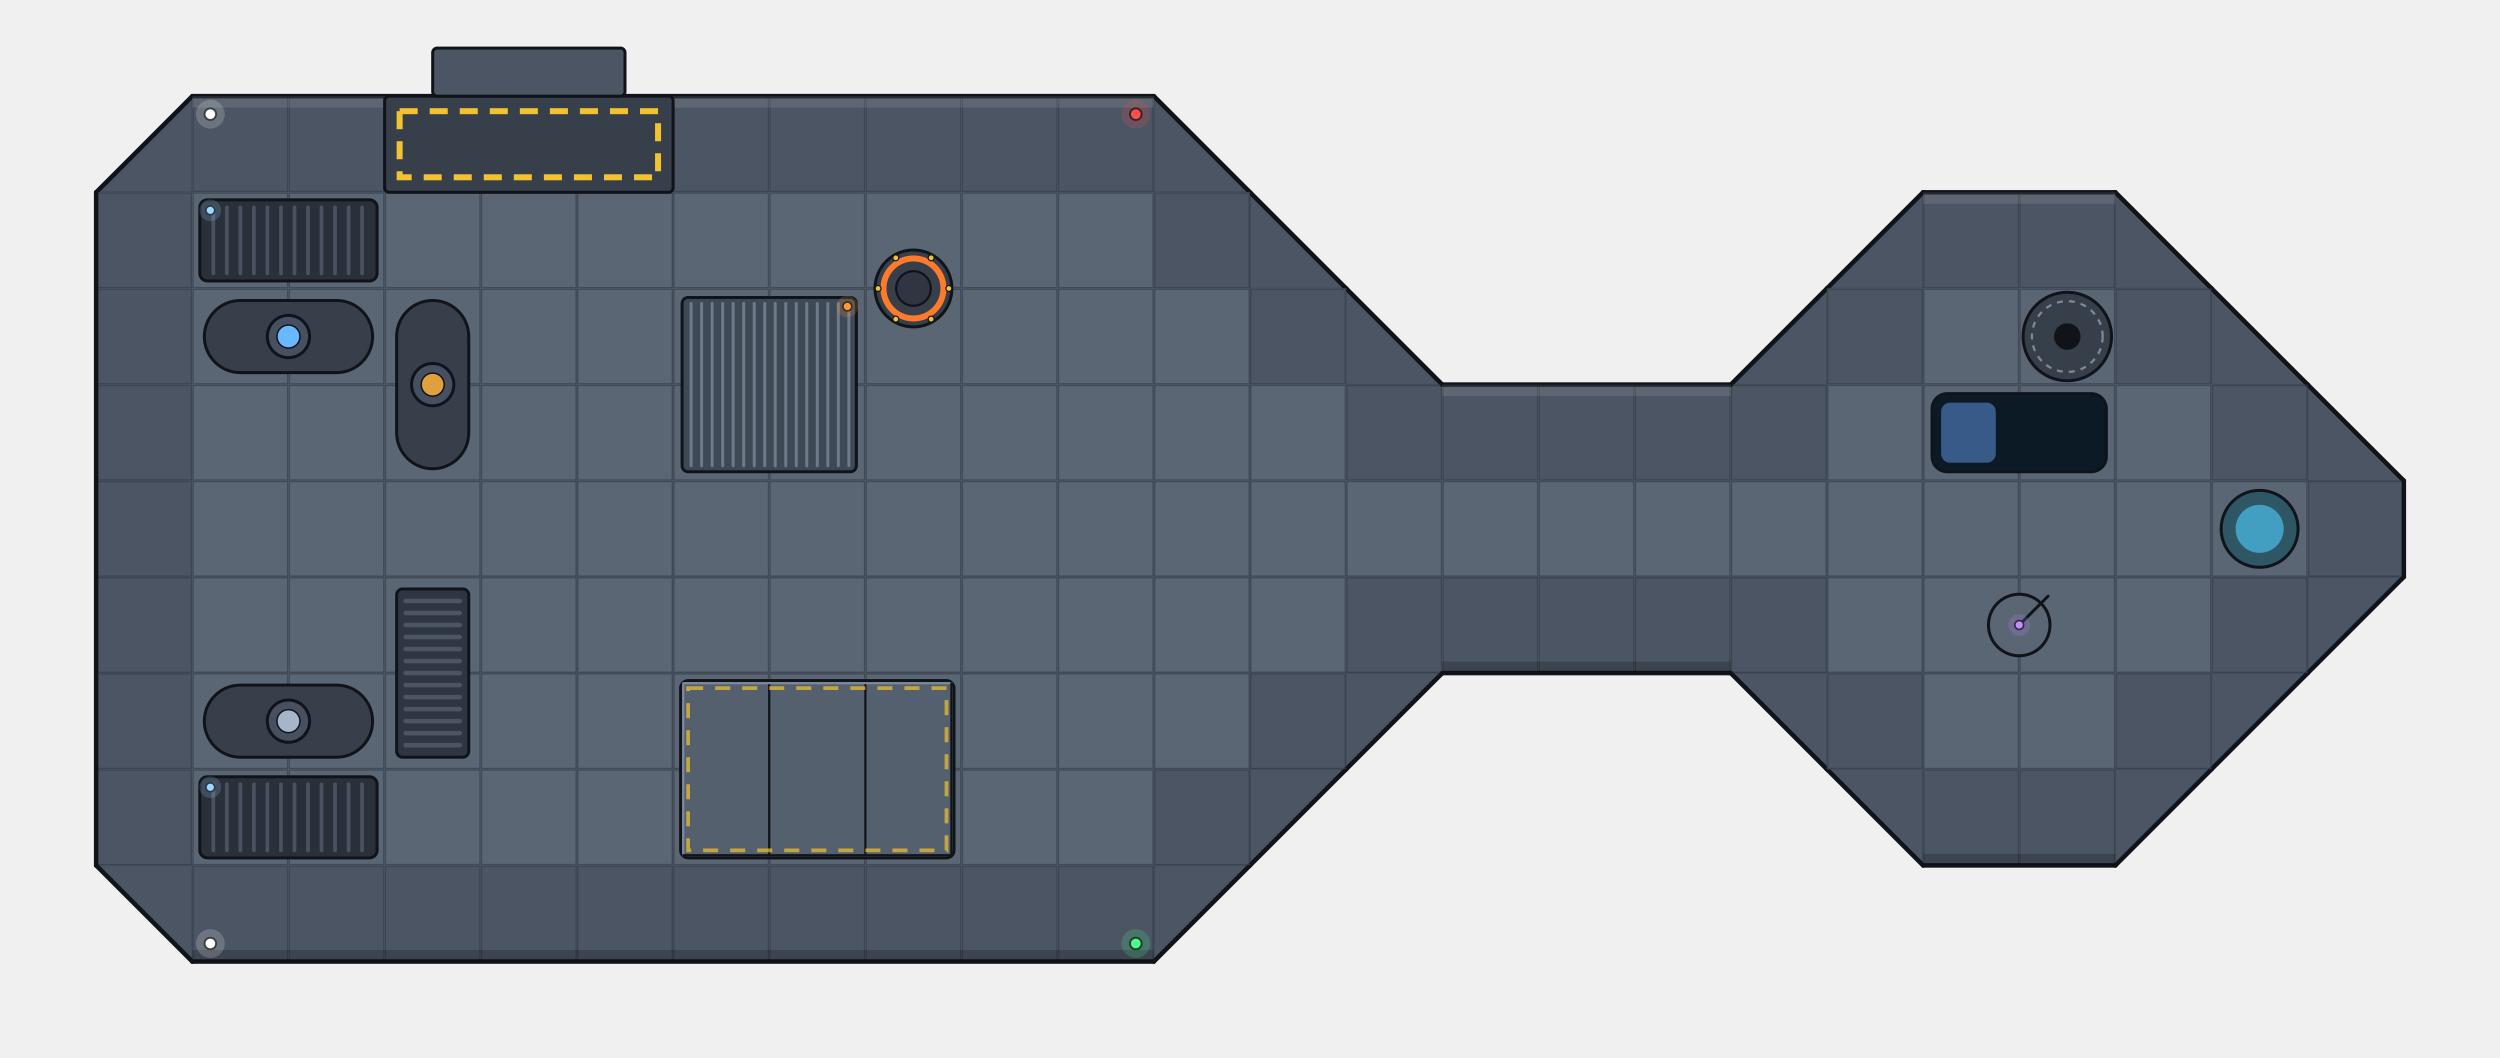
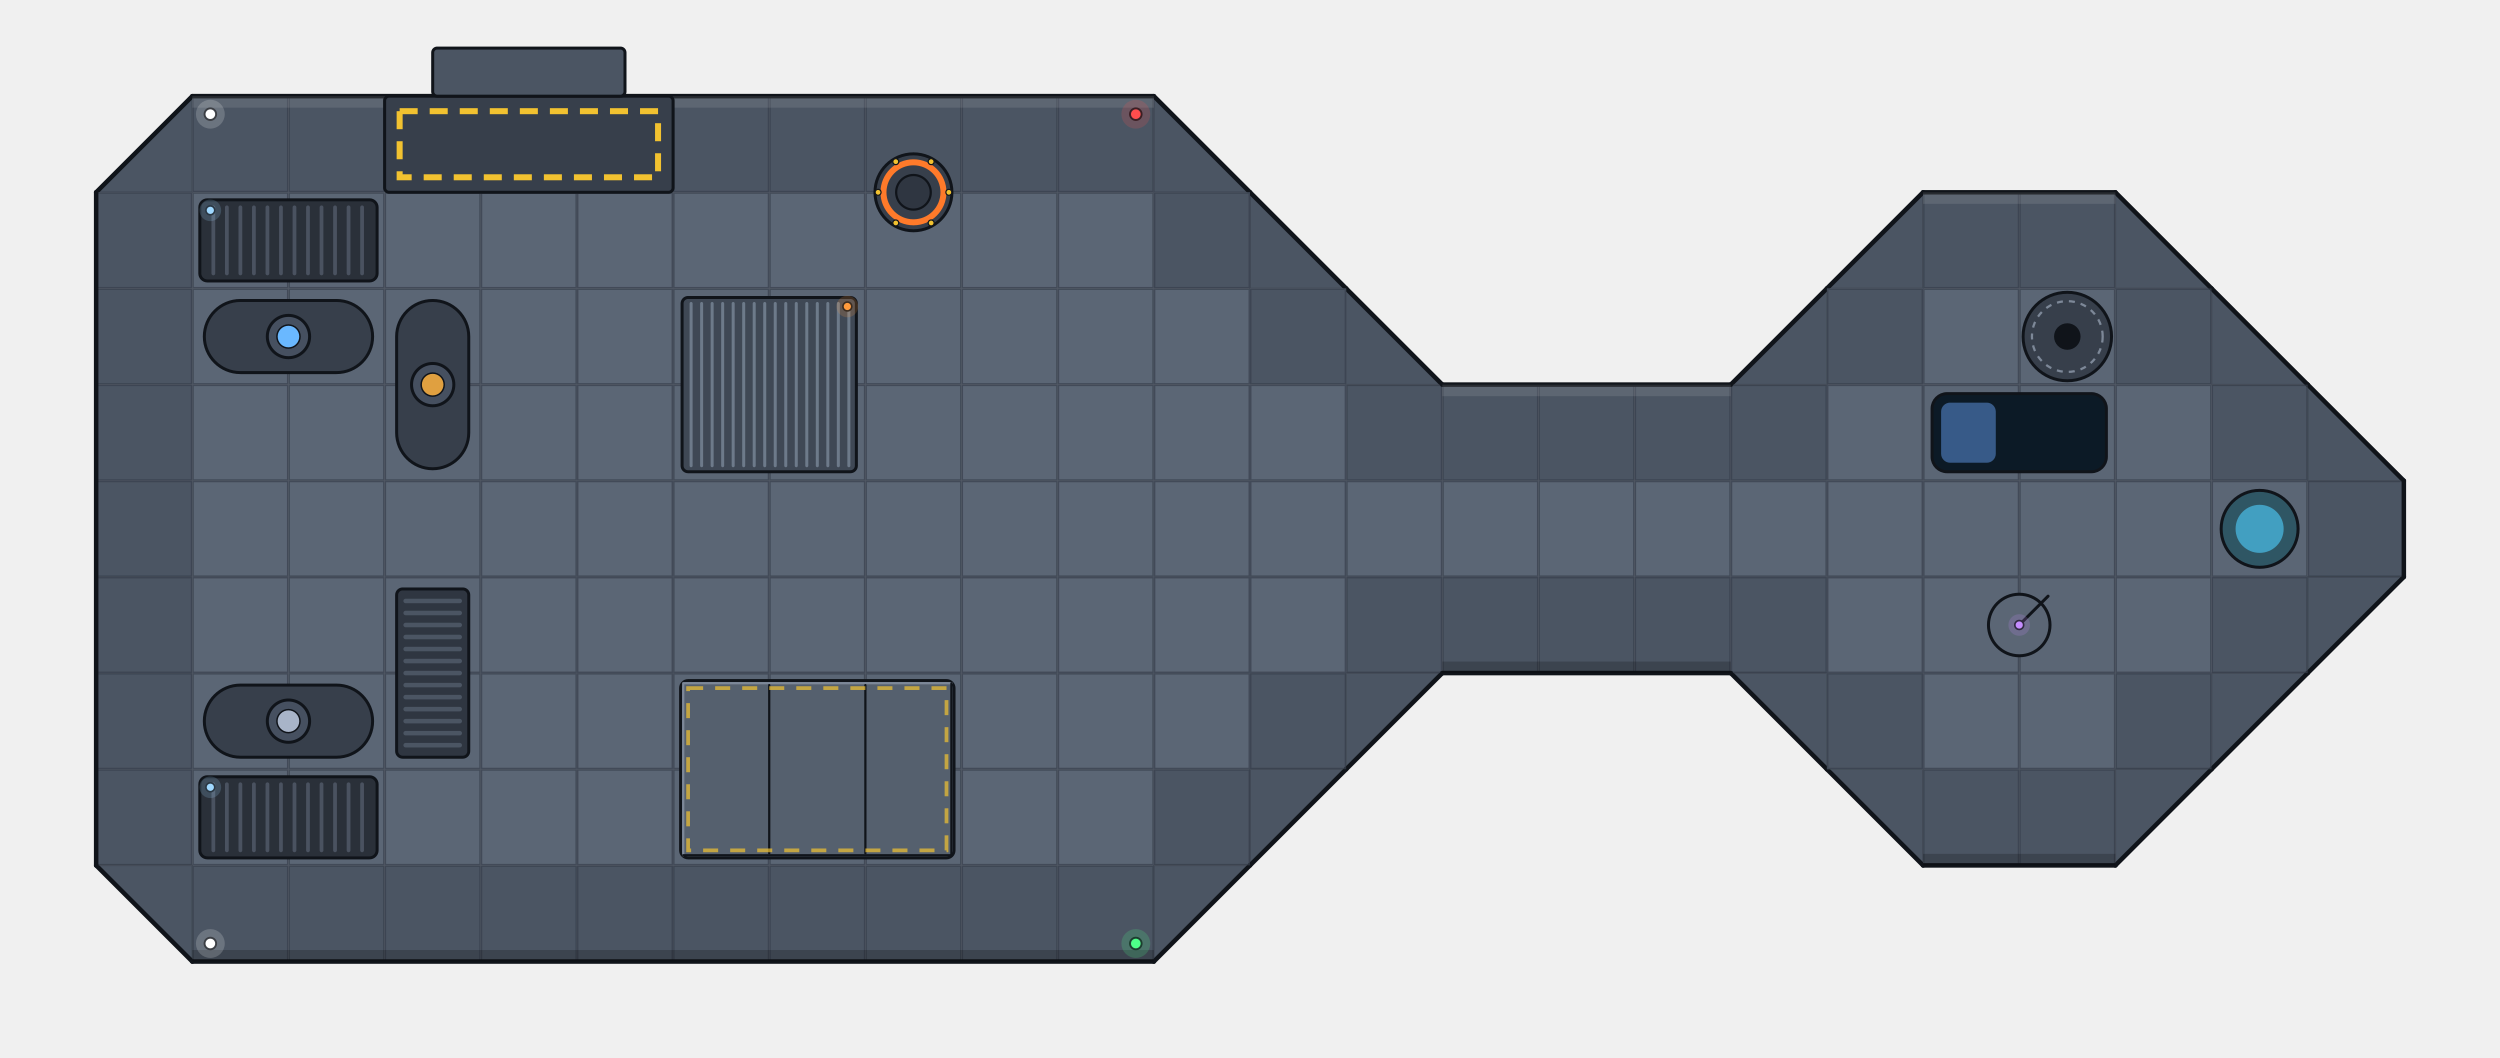
<svg xmlns="http://www.w3.org/2000/svg" width="1664" height="704" viewBox="-832 -352 1664 704">
  <g id="base">
    <rect x="0" y="-32" width="64" height="64" fill="#5b6675" />
    <rect x="704" y="-32" width="64" height="64" fill="#4b5563" />
    <rect x="-512" y="-288" width="64" height="64" fill="#5b6675" />
    <rect x="-448" y="-224" width="64" height="64" fill="#5b6675" />
    <rect x="-256" y="-288" width="64" height="64" fill="#4b5563" />
    <rect x="320" y="-96" width="64" height="64" fill="#4b5563" />
    <rect x="-128" y="96" width="64" height="64" fill="#5b6675" />
    <rect x="-192" y="224" width="64" height="64" fill="#4b5563" />
    <rect x="-768" y="32" width="64" height="64" fill="#4b5563" />
    <rect x="-640" y="-160" width="64" height="64" fill="#5b6675" />
    <rect x="-64" y="32" width="64" height="64" fill="#5b6675" />
    <rect x="192" y="32" width="64" height="64" fill="#4b5563" />
    <rect x="-384" y="-160" width="64" height="64" fill="#5b6675" />
    <rect x="-320" y="-224" width="64" height="64" fill="#5b6675" />
    <polygon points="448,-160 384,-160 448,-224" fill="#4b5563" />
    <polygon points="448,-160 384,-160 448,-224" fill="none" stroke="#373f4b" stroke-width="1" stroke-linejoin="round" opacity="0.7" />
    <line x1="384" y1="-160" x2="448" y2="-224" stroke="#10141a" stroke-width="3" stroke-linecap="round" />
    <rect x="-512" y="-160" width="64" height="64" fill="#5b6675" />
    <rect x="-576" y="96" width="64" height="64" fill="#5b6675" />
    <rect x="-448" y="-96" width="64" height="64" fill="#5b6675" />
    <rect x="-256" y="-160" width="64" height="64" fill="#5b6675" />
    <rect x="448" y="-160" width="64" height="64" fill="#5b6675" />
    <rect x="-192" y="-224" width="64" height="64" fill="#5b6675" />
    <rect x="320" y="32" width="64" height="64" fill="#4b5563" />
    <rect x="-768" y="160" width="64" height="64" fill="#4b5563" />
    <rect x="-640" y="-32" width="64" height="64" fill="#5b6675" />
    <rect x="-64" y="160" width="64" height="64" fill="#4b5563" />
    <rect x="-704" y="224" width="64" height="64" fill="#4b5563" />
    <rect x="-384" y="-32" width="64" height="64" fill="#5b6675" />
    <rect x="-320" y="-96" width="64" height="64" fill="#5b6675" />
    <rect x="576" y="-160" width="64" height="64" fill="#4b5563" />
    <rect x="384" y="-96" width="64" height="64" fill="#5b6675" />
    <rect x="640" y="-96" width="64" height="64" fill="#4b5563" />
    <rect x="-576" y="224" width="64" height="64" fill="#4b5563" />
    <rect x="-448" y="32" width="64" height="64" fill="#5b6675" />
    <rect x="-256" y="-32" width="64" height="64" fill="#5b6675" />
    <rect x="448" y="-32" width="64" height="64" fill="#5b6675" />
    <rect x="-192" y="-96" width="64" height="64" fill="#5b6675" />
    <polygon points="-704,-224 -768,-224 -704,-288" fill="#4b5563" />
    <polygon points="-704,-224 -768,-224 -704,-288" fill="none" stroke="#373f4b" stroke-width="1" stroke-linejoin="round" opacity="0.7" />
    <line x1="-768" y1="-224" x2="-704" y2="-288" stroke="#10141a" stroke-width="3" stroke-linecap="round" />
    <polygon points="-64,-224 0,-224 -64,-288" fill="#4b5563" />
    <polygon points="-64,-224 0,-224 -64,-288" fill="none" stroke="#373f4b" stroke-width="1" stroke-linejoin="round" opacity="0.7" />
    <line x1="0" y1="-224" x2="-64" y2="-288" stroke="#10141a" stroke-width="3" stroke-linecap="round" />
    <rect x="64" y="-96" width="64" height="64" fill="#4b5563" />
    <rect x="-384" y="96" width="64" height="64" fill="#5b6675" />
    <rect x="-320" y="32" width="64" height="64" fill="#5b6675" />
    <rect x="576" y="-32" width="64" height="64" fill="#5b6675" />
    <rect x="384" y="32" width="64" height="64" fill="#5b6675" />
    <rect x="640" y="32" width="64" height="64" fill="#4b5563" />
    <rect x="-576" y="-224" width="64" height="64" fill="#5b6675" />
    <rect x="-448" y="160" width="64" height="64" fill="#5b6675" />
    <rect x="448" y="96" width="64" height="64" fill="#5b6675" />
    <rect x="-192" y="32" width="64" height="64" fill="#5b6675" />
    <rect x="-768" y="-160" width="64" height="64" fill="#4b5563" />
    <rect x="-64" y="-160" width="64" height="64" fill="#5b6675" />
    <rect x="-704" y="-96" width="64" height="64" fill="#5b6675" />
    <rect x="64" y="32" width="64" height="64" fill="#4b5563" />
    <rect x="-320" y="160" width="64" height="64" fill="#5b6675" />
    <polygon points="448,160 448,224 384,160" fill="#4b5563" />
    <polygon points="448,160 448,224 384,160" fill="none" stroke="#373f4b" stroke-width="1" stroke-linejoin="round" opacity="0.7" />
    <line x1="448" y1="224" x2="384" y2="160" stroke="#10141a" stroke-width="3" stroke-linecap="round" />
    <rect x="512" y="-224" width="64" height="64" fill="#4b5563" />
    <rect x="0" y="96" width="64" height="64" fill="#4b5563" />
    <rect x="-576" y="-96" width="64" height="64" fill="#5b6675" />
    <rect x="-448" y="-288" width="64" height="64" fill="#5b6675" />
    <polygon points="384,-96 320,-96 384,-160" fill="#4b5563" />
    <polygon points="384,-96 320,-96 384,-160" fill="none" stroke="#373f4b" stroke-width="1" stroke-linejoin="round" opacity="0.7" />
    <line x1="320" y1="-96" x2="384" y2="-160" stroke="#10141a" stroke-width="3" stroke-linecap="round" />
    <rect x="128" y="-96" width="64" height="64" fill="#4b5563" />
    <rect x="-192" y="160" width="64" height="64" fill="#5b6675" />
    <rect x="-64" y="-32" width="64" height="64" fill="#5b6675" />
    <rect x="-128" y="224" width="64" height="64" fill="#4b5563" />
    <rect x="-704" y="32" width="64" height="64" fill="#5b6675" />
    <rect x="192" y="-32" width="64" height="64" fill="#5b6675" />
    <rect x="-384" y="-224" width="64" height="64" fill="#5b6675" />
    <rect x="256" y="-96" width="64" height="64" fill="#4b5563" />
    <rect x="-320" y="-288" width="64" height="64" fill="#4b5563" />
    <rect x="512" y="-96" width="64" height="64" fill="#5b6675" />
    <rect x="-576" y="32" width="64" height="64" fill="#5b6675" />
    <rect x="-448" y="-160" width="64" height="64" fill="#5b6675" />
    <rect x="-512" y="-32" width="64" height="64" fill="#5b6675" />
    <rect x="320" y="-32" width="64" height="64" fill="#5b6675" />
    <rect x="-192" y="-288" width="64" height="64" fill="#4b5563" />
    <rect x="128" y="32" width="64" height="64" fill="#4b5563" />
    <rect x="-128" y="-224" width="64" height="64" fill="#5b6675" />
    <rect x="-704" y="160" width="64" height="64" fill="#5b6675" />
    <rect x="-640" y="96" width="64" height="64" fill="#5b6675" />
    <rect x="256" y="32" width="64" height="64" fill="#4b5563" />
    <rect x="-320" y="-160" width="64" height="64" fill="#5b6675" />
    <rect x="384" y="-160" width="64" height="64" fill="#4b5563" />
    <rect x="512" y="32" width="64" height="64" fill="#5b6675" />
    <polygon points="640,-96 704,-96 640,-160" fill="#4b5563" />
    <polygon points="640,-96 704,-96 640,-160" fill="none" stroke="#373f4b" stroke-width="1" stroke-linejoin="round" opacity="0.7" />
    <line x1="704" y1="-96" x2="640" y2="-160" stroke="#10141a" stroke-width="3" stroke-linecap="round" />
    <polygon points="0,-160 64,-160 0,-224" fill="#4b5563" />
    <polygon points="0,-160 64,-160 0,-224" fill="none" stroke="#373f4b" stroke-width="1" stroke-linejoin="round" opacity="0.7" />
    <line x1="64" y1="-160" x2="0" y2="-224" stroke="#10141a" stroke-width="3" stroke-linecap="round" />
    <rect x="-576" y="160" width="64" height="64" fill="#5b6675" />
    <rect x="-448" y="-32" width="64" height="64" fill="#5b6675" />
    <rect x="-512" y="96" width="64" height="64" fill="#5b6675" />
    <rect x="-192" y="-160" width="64" height="64" fill="#5b6675" />
    <rect x="-256" y="96" width="64" height="64" fill="#5b6675" />
    <rect x="-128" y="-96" width="64" height="64" fill="#5b6675" />
    <rect x="-704" y="-288" width="64" height="64" fill="#4b5563" />
    <polygon points="64,-96 128,-96 64,-160" fill="#4b5563" />
    <polygon points="64,-96 128,-96 64,-160" fill="none" stroke="#373f4b" stroke-width="1" stroke-linejoin="round" opacity="0.7" />
    <line x1="128" y1="-96" x2="64" y2="-160" stroke="#10141a" stroke-width="3" stroke-linecap="round" />
    <rect x="-640" y="224" width="64" height="64" fill="#4b5563" />
    <rect x="-320" y="-32" width="64" height="64" fill="#5b6675" />
    <rect x="384" y="-32" width="64" height="64" fill="#5b6675" />
    <rect x="-384" y="224" width="64" height="64" fill="#4b5563" />
    <rect x="512" y="160" width="64" height="64" fill="#4b5563" />
    <rect x="640" y="-32" width="64" height="64" fill="#5b6675" />
    <rect x="576" y="96" width="64" height="64" fill="#4b5563" />
    <rect x="0" y="-96" width="64" height="64" fill="#5b6675" />
    <rect x="-576" y="-288" width="64" height="64" fill="#5b6675" />
    <polygon points="704,-32 768,-32 704,-96" fill="#4b5563" />
    <polygon points="704,-32 768,-32 704,-96" fill="none" stroke="#373f4b" stroke-width="1" stroke-linejoin="round" opacity="0.7" />
    <line x1="768" y1="-32" x2="704" y2="-96" stroke="#10141a" stroke-width="3" stroke-linecap="round" />
    <rect x="-448" y="96" width="64" height="64" fill="#5b6675" />
    <rect x="-512" y="224" width="64" height="64" fill="#4b5563" />
    <rect x="-256" y="224" width="64" height="64" fill="#4b5563" />
    <rect x="-128" y="32" width="64" height="64" fill="#5b6675" />
    <rect x="-704" y="-160" width="64" height="64" fill="#5b6675" />
    <rect x="-768" y="-32" width="64" height="64" fill="#4b5563" />
    <rect x="-640" y="-224" width="64" height="64" fill="#5b6675" />
    <rect x="64" y="-32" width="64" height="64" fill="#5b6675" />
    <polygon points="640,96 704,96 640,160" fill="#4b5563" />
    <polygon points="640,96 704,96 640,160" fill="none" stroke="#373f4b" stroke-width="1" stroke-linejoin="round" opacity="0.7" />
    <line x1="704" y1="96" x2="640" y2="160" stroke="#10141a" stroke-width="3" stroke-linecap="round" />
    <rect x="0" y="32" width="64" height="64" fill="#5b6675" />
    <rect x="-576" y="-160" width="64" height="64" fill="#5b6675" />
    <polygon points="704,32 768,32 704,96" fill="#4b5563" />
    <polygon points="704,32 768,32 704,96" fill="none" stroke="#373f4b" stroke-width="1" stroke-linejoin="round" opacity="0.7" />
    <line x1="768" y1="32" x2="704" y2="96" stroke="#10141a" stroke-width="3" stroke-linecap="round" />
    <rect x="-512" y="-224" width="64" height="64" fill="#5b6675" />
    <rect x="-256" y="-224" width="64" height="64" fill="#5b6675" />
    <rect x="448" y="-224" width="64" height="64" fill="#4b5563" />
    <rect x="-128" y="160" width="64" height="64" fill="#5b6675" />
    <rect x="-704" y="-32" width="64" height="64" fill="#5b6675" />
    <rect x="-768" y="96" width="64" height="64" fill="#4b5563" />
    <rect x="-640" y="-96" width="64" height="64" fill="#5b6675" />
    <rect x="-64" y="96" width="64" height="64" fill="#5b6675" />
    <rect x="-384" y="-96" width="64" height="64" fill="#5b6675" />
    <rect x="512" y="-160" width="64" height="64" fill="#5b6675" />
    <polygon points="576,-160 640,-160 576,-224" fill="#4b5563" />
    <polygon points="576,-160 640,-160 576,-224" fill="none" stroke="#373f4b" stroke-width="1" stroke-linejoin="round" opacity="0.7" />
    <line x1="640" y1="-160" x2="576" y2="-224" stroke="#10141a" stroke-width="3" stroke-linecap="round" />
    <polygon points="0,160 64,160 0,224" fill="#4b5563" />
    <polygon points="0,160 64,160 0,224" fill="none" stroke="#373f4b" stroke-width="1" stroke-linejoin="round" opacity="0.7" />
    <line x1="64" y1="160" x2="0" y2="224" stroke="#10141a" stroke-width="3" stroke-linecap="round" />
    <rect x="-576" y="-32" width="64" height="64" fill="#5b6675" />
    <rect x="128" y="-32" width="64" height="64" fill="#5b6675" />
    <rect x="-512" y="-96" width="64" height="64" fill="#5b6675" />
    <polygon points="384,96 384,160 320,96" fill="#4b5563" />
    <polygon points="384,96 384,160 320,96" fill="none" stroke="#373f4b" stroke-width="1" stroke-linejoin="round" opacity="0.7" />
    <line x1="384" y1="160" x2="320" y2="96" stroke="#10141a" stroke-width="3" stroke-linecap="round" />
    <rect x="-256" y="-96" width="64" height="64" fill="#5b6675" />
    <rect x="-128" y="-288" width="64" height="64" fill="#4b5563" />
    <rect x="448" y="-96" width="64" height="64" fill="#5b6675" />
    <rect x="-704" y="96" width="64" height="64" fill="#5b6675" />
    <polygon points="-704,224 -704,288 -768,224" fill="#4b5563" />
    <polygon points="-704,224 -704,288 -768,224" fill="none" stroke="#373f4b" stroke-width="1" stroke-linejoin="round" opacity="0.7" />
    <line x1="-704" y1="288" x2="-768" y2="224" stroke="#10141a" stroke-width="3" stroke-linecap="round" />
    <rect x="-640" y="32" width="64" height="64" fill="#5b6675" />
    <rect x="256" y="-32" width="64" height="64" fill="#5b6675" />
    <polygon points="-64,224 0,224 -64,288" fill="#4b5563" />
    <polygon points="-64,224 0,224 -64,288" fill="none" stroke="#373f4b" stroke-width="1" stroke-linejoin="round" opacity="0.7" />
    <line x1="0" y1="224" x2="-64" y2="288" stroke="#10141a" stroke-width="3" stroke-linecap="round" />
    <rect x="-384" y="32" width="64" height="64" fill="#5b6675" />
    <rect x="512" y="-32" width="64" height="64" fill="#5b6675" />
    <rect x="576" y="-96" width="64" height="64" fill="#5b6675" />
    <rect x="-512" y="32" width="64" height="64" fill="#5b6675" />
    <rect x="-256" y="32" width="64" height="64" fill="#5b6675" />
    <rect x="-128" y="-160" width="64" height="64" fill="#5b6675" />
    <rect x="-192" y="-32" width="64" height="64" fill="#5b6675" />
    <rect x="-768" y="-224" width="64" height="64" fill="#4b5563" />
    <rect x="-64" y="-224" width="64" height="64" fill="#4b5563" />
    <rect x="448" y="32" width="64" height="64" fill="#5b6675" />
    <rect x="-640" y="160" width="64" height="64" fill="#5b6675" />
    <rect x="-384" y="160" width="64" height="64" fill="#5b6675" />
    <rect x="512" y="96" width="64" height="64" fill="#5b6675" />
    <rect x="-320" y="96" width="64" height="64" fill="#5b6675" />
    <rect x="576" y="32" width="64" height="64" fill="#5b6675" />
    <rect x="0" y="-160" width="64" height="64" fill="#4b5563" />
    <rect x="384" y="96" width="64" height="64" fill="#4b5563" />
    <rect x="-512" y="160" width="64" height="64" fill="#5b6675" />
    <rect x="-448" y="224" width="64" height="64" fill="#4b5563" />
    <rect x="-256" y="160" width="64" height="64" fill="#5b6675" />
    <rect x="-128" y="-32" width="64" height="64" fill="#5b6675" />
    <rect x="-704" y="-224" width="64" height="64" fill="#5b6675" />
    <rect x="-768" y="-96" width="64" height="64" fill="#4b5563" />
    <rect x="-640" y="-288" width="64" height="64" fill="#4b5563" />
    <rect x="-64" y="-96" width="64" height="64" fill="#5b6675" />
    <rect x="-192" y="96" width="64" height="64" fill="#5b6675" />
    <rect x="448" y="160" width="64" height="64" fill="#4b5563" />
    <polygon points="64,96 128,96 64,160" fill="#4b5563" />
    <polygon points="64,96 128,96 64,160" fill="none" stroke="#373f4b" stroke-width="1" stroke-linejoin="round" opacity="0.7" />
    <line x1="128" y1="96" x2="64" y2="160" stroke="#10141a" stroke-width="3" stroke-linecap="round" />
    <rect x="192" y="-96" width="64" height="64" fill="#4b5563" />
    <rect x="-384" y="-288" width="64" height="64" fill="#4b5563" />
    <rect x="-320" y="224" width="64" height="64" fill="#4b5563" />
    <polygon points="576,160 640,160 576,224" fill="#4b5563" />
    <polygon points="576,160 640,160 576,224" fill="none" stroke="#373f4b" stroke-width="1" stroke-linejoin="round" opacity="0.7" />
    <line x1="640" y1="160" x2="576" y2="224" stroke="#10141a" stroke-width="3" stroke-linecap="round" />
    <path d="M0.5 -31.5h63v63h-63zM704.5 -31.5h63v63h-63zM-511.5 -287.5h63v63h-63zM-447.5 -223.5h63v63h-63zM-255.5 -287.5h63v63h-63zM320.5 -95.5h63v63h-63zM-127.5 96.5h63v63h-63zM-191.5 224.5h63v63h-63zM-767.5 32.5h63v63h-63zM-639.5 -159.5h63v63h-63zM-63.5 32.5h63v63h-63zM192.5 32.5h63v63h-63zM-383.5 -159.5h63v63h-63zM-319.5 -223.5h63v63h-63zM-511.5 -159.5h63v63h-63zM-575.5 96.5h63v63h-63zM-447.5 -95.5h63v63h-63zM-255.5 -159.5h63v63h-63zM448.5 -159.5h63v63h-63zM-191.5 -223.5h63v63h-63zM320.5 32.5h63v63h-63zM-767.5 160.5h63v63h-63zM-639.5 -31.5h63v63h-63zM-63.5 160.5h63v63h-63zM-703.5 224.5h63v63h-63zM-383.5 -31.5h63v63h-63zM-319.5 -95.5h63v63h-63zM576.5 -159.5h63v63h-63zM384.5 -95.5h63v63h-63zM640.5 -95.5h63v63h-63zM-575.5 224.5h63v63h-63zM-447.5 32.5h63v63h-63zM-255.5 -31.5h63v63h-63zM448.5 -31.5h63v63h-63zM-191.5 -95.5h63v63h-63zM64.5 -95.5h63v63h-63zM-383.5 96.5h63v63h-63zM-319.5 32.5h63v63h-63zM576.5 -31.5h63v63h-63zM384.5 32.5h63v63h-63zM640.5 32.5h63v63h-63zM-575.5 -223.5h63v63h-63zM-447.5 160.5h63v63h-63zM448.5 96.5h63v63h-63zM-191.5 32.5h63v63h-63zM-767.5 -159.5h63v63h-63zM-63.5 -159.5h63v63h-63zM-703.5 -95.5h63v63h-63zM64.5 32.5h63v63h-63zM-319.5 160.5h63v63h-63zM512.5 -223.5h63v63h-63zM0.5 96.5h63v63h-63zM-575.5 -95.5h63v63h-63zM-447.5 -287.5h63v63h-63zM128.5 -95.5h63v63h-63zM-191.5 160.5h63v63h-63zM-63.5 -31.5h63v63h-63zM-127.5 224.5h63v63h-63zM-703.5 32.5h63v63h-63zM192.5 -31.5h63v63h-63zM-383.5 -223.5h63v63h-63zM256.5 -95.5h63v63h-63zM-319.5 -287.5h63v63h-63zM512.5 -95.5h63v63h-63zM-575.5 32.5h63v63h-63zM-447.5 -159.5h63v63h-63zM-511.5 -31.5h63v63h-63zM320.5 -31.5h63v63h-63zM-191.5 -287.5h63v63h-63zM128.5 32.5h63v63h-63zM-127.5 -223.5h63v63h-63zM-703.5 160.5h63v63h-63zM-639.5 96.5h63v63h-63zM256.5 32.5h63v63h-63zM-319.5 -159.5h63v63h-63zM384.5 -159.5h63v63h-63zM512.5 32.5h63v63h-63zM-575.5 160.5h63v63h-63zM-447.5 -31.5h63v63h-63zM-511.5 96.5h63v63h-63zM-191.5 -159.5h63v63h-63zM-255.5 96.5h63v63h-63zM-127.5 -95.5h63v63h-63zM-703.5 -287.5h63v63h-63zM-639.5 224.5h63v63h-63zM-319.5 -31.5h63v63h-63zM384.5 -31.5h63v63h-63zM-383.5 224.5h63v63h-63zM512.5 160.5h63v63h-63zM640.5 -31.5h63v63h-63zM576.5 96.5h63v63h-63zM0.5 -95.5h63v63h-63zM-575.5 -287.5h63v63h-63zM-447.5 96.5h63v63h-63zM-511.5 224.5h63v63h-63zM-255.5 224.5h63v63h-63zM-127.5 32.5h63v63h-63zM-703.5 -159.5h63v63h-63zM-767.5 -31.5h63v63h-63zM-639.5 -223.5h63v63h-63zM64.5 -31.5h63v63h-63zM0.5 32.5h63v63h-63zM-575.5 -159.5h63v63h-63zM-511.5 -223.5h63v63h-63zM-255.5 -223.5h63v63h-63zM448.5 -223.5h63v63h-63zM-127.5 160.5h63v63h-63zM-703.5 -31.5h63v63h-63zM-767.5 96.5h63v63h-63zM-639.5 -95.5h63v63h-63zM-63.5 96.5h63v63h-63zM-383.5 -95.5h63v63h-63zM512.5 -159.5h63v63h-63zM-575.5 -31.5h63v63h-63zM128.5 -31.5h63v63h-63zM-511.5 -95.5h63v63h-63zM-255.5 -95.5h63v63h-63zM-127.5 -287.5h63v63h-63zM448.5 -95.5h63v63h-63zM-703.5 96.5h63v63h-63zM-639.5 32.5h63v63h-63zM256.5 -31.5h63v63h-63zM-383.5 32.5h63v63h-63zM512.5 -31.5h63v63h-63zM576.5 -95.5h63v63h-63zM-511.5 32.5h63v63h-63zM-255.5 32.5h63v63h-63zM-127.5 -159.5h63v63h-63zM-191.5 -31.5h63v63h-63zM-767.5 -223.5h63v63h-63zM-63.5 -223.5h63v63h-63zM448.5 32.5h63v63h-63zM-639.5 160.5h63v63h-63zM-383.5 160.5h63v63h-63zM512.5 96.5h63v63h-63zM-319.5 96.5h63v63h-63zM576.5 32.5h63v63h-63zM0.5 -159.5h63v63h-63zM384.5 96.5h63v63h-63zM-511.5 160.5h63v63h-63zM-447.5 224.5h63v63h-63zM-255.5 160.5h63v63h-63zM-127.5 -31.5h63v63h-63zM-703.5 -223.5h63v63h-63zM-767.5 -95.5h63v63h-63zM-639.5 -287.5h63v63h-63zM-63.5 -95.5h63v63h-63zM-191.5 96.5h63v63h-63zM448.5 160.5h63v63h-63zM192.5 -95.5h63v63h-63zM-383.5 -287.5h63v63h-63zM-319.5 224.5h63v63h-63z" fill="none" stroke="#373f4b" stroke-width="1" opacity="0.7" />
    <path d="M768 -32L768 32M-512 -288L-448 -288M-256 -288L-192 -288M-192 288L-128 288M-768 32L-768 96M192 96L256 96M-768 160L-768 224M-704 288L-640 288M-576 288L-512 288M-768 -160L-768 -96M512 -224L576 -224M-448 -288L-384 -288M128 -96L192 -96M-128 288L-64 288M256 -96L320 -96M-320 -288L-256 -288M-192 -288L-128 -288M128 96L192 96M256 96L320 96M-704 -288L-640 -288M-640 288L-576 288M-384 288L-320 288M512 224L576 224M-576 -288L-512 -288M-512 288L-448 288M-256 288L-192 288M-768 -32L-768 32M448 -224L512 -224M-768 96L-768 160M-128 -288L-64 -288M-768 -224L-768 -160M-448 288L-384 288M-768 -96L-768 -32M-640 -288L-576 -288M448 224L512 224M192 -96L256 -96M-384 -288L-320 -288M-320 288L-256 288" fill="none" stroke="#10141a" stroke-width="3" stroke-linecap="round" />
    <path d="M-512 -288h64v7.68h-64zM-256 -288h64v7.68h-64zM512 -224h64v7.68h-64zM-448 -288h64v7.68h-64zM128 -96h64v7.68h-64zM256 -96h64v7.68h-64zM-320 -288h64v7.68h-64zM-192 -288h64v7.68h-64zM-704 -288h64v7.68h-64zM-576 -288h64v7.68h-64zM448 -224h64v7.68h-64zM-128 -288h64v7.68h-64zM-640 -288h64v7.68h-64zM192 -96h64v7.68h-64zM-384 -288h64v7.68h-64z" fill="#ffffff" opacity="0.1" />
    <path d="M-192 280.32h64v7.68h-64zM192 88.32h64v7.68h-64zM-704 280.32h64v7.68h-64zM-576 280.32h64v7.68h-64zM-128 280.32h64v7.68h-64zM128 88.32h64v7.68h-64zM256 88.32h64v7.68h-64zM-640 280.32h64v7.68h-64zM-384 280.32h64v7.68h-64zM512 216.32h64v7.68h-64zM-512 280.32h64v7.68h-64zM-256 280.32h64v7.68h-64zM-448 280.32h64v7.68h-64zM448 216.32h64v7.68h-64zM-320 280.32h64v7.68h-64z" fill="#000000" opacity="0.2" />
-     <circle cx="-224" cy="-160" r="25.6" fill="#373f4b" stroke="#10141a" stroke-width="2" />
-     <circle cx="-224" cy="-160" r="19.97" fill="none" stroke="#ff7a2a" stroke-width="4" />
-     <circle cx="-224" cy="-160" r="11.52" fill="#2f3641" stroke="#10141a" stroke-width="1.5" />
-     <circle cx="-200.45" cy="-160" r="2" fill="#f2c230" stroke="#10141a" stroke-width="0.8" />
-     <circle cx="-212.22" cy="-139.6" r="2" fill="#f2c230" stroke="#10141a" stroke-width="0.8" />
-     <circle cx="-235.78" cy="-139.6" r="2" fill="#f2c230" stroke="#10141a" stroke-width="0.8" />
-     <circle cx="-247.55" cy="-160" r="2" fill="#f2c230" stroke="#10141a" stroke-width="0.8" />
-     <circle cx="-235.78" cy="-180.4" r="2" fill="#f2c230" stroke="#10141a" stroke-width="0.8" />
-     <circle cx="-212.22" cy="-180.4" r="2" fill="#f2c230" stroke="#10141a" stroke-width="0.8" />
+     <circle cx="-224" cy="-224" r="25.6" fill="#373f4b" stroke="#10141a" stroke-width="2" />
+     <circle cx="-224" cy="-224" r="19.97" fill="none" stroke="#ff7a2a" stroke-width="4" />
+     <circle cx="-224" cy="-224" r="11.52" fill="#2f3641" stroke="#10141a" stroke-width="1.5" />
+     <circle cx="-200.45" cy="-224" r="2" fill="#f2c230" stroke="#10141a" stroke-width="0.8" />
+     <circle cx="-212.22" cy="-203.6" r="2" fill="#f2c230" stroke="#10141a" stroke-width="0.8" />
+     <circle cx="-235.78" cy="-203.6" r="2" fill="#f2c230" stroke="#10141a" stroke-width="0.8" />
+     <circle cx="-247.55" cy="-224" r="2" fill="#f2c230" stroke="#10141a" stroke-width="0.8" />
+     <circle cx="-235.78" cy="-244.4" r="2" fill="#f2c230" stroke="#10141a" stroke-width="0.8" />
+     <circle cx="-212.22" cy="-244.4" r="2" fill="#f2c230" stroke="#10141a" stroke-width="0.8" />
    <rect x="-378" y="-154" width="116" height="116" rx="4" fill="#3f4855" stroke="#10141a" stroke-width="2" />
    <line x1="-372" y1="-150" x2="-372" y2="-42" stroke="#6d7a8a" stroke-width="2" stroke-linecap="round" />
    <line x1="-365" y1="-150" x2="-365" y2="-42" stroke="#6d7a8a" stroke-width="2" stroke-linecap="round" />
    <line x1="-358" y1="-150" x2="-358" y2="-42" stroke="#6d7a8a" stroke-width="2" stroke-linecap="round" />
    <line x1="-351" y1="-150" x2="-351" y2="-42" stroke="#6d7a8a" stroke-width="2" stroke-linecap="round" />
    <line x1="-344" y1="-150" x2="-344" y2="-42" stroke="#6d7a8a" stroke-width="2" stroke-linecap="round" />
    <line x1="-337" y1="-150" x2="-337" y2="-42" stroke="#6d7a8a" stroke-width="2" stroke-linecap="round" />
    <line x1="-330" y1="-150" x2="-330" y2="-42" stroke="#6d7a8a" stroke-width="2" stroke-linecap="round" />
    <line x1="-323" y1="-150" x2="-323" y2="-42" stroke="#6d7a8a" stroke-width="2" stroke-linecap="round" />
    <line x1="-316" y1="-150" x2="-316" y2="-42" stroke="#6d7a8a" stroke-width="2" stroke-linecap="round" />
    <line x1="-309" y1="-150" x2="-309" y2="-42" stroke="#6d7a8a" stroke-width="2" stroke-linecap="round" />
    <line x1="-302" y1="-150" x2="-302" y2="-42" stroke="#6d7a8a" stroke-width="2" stroke-linecap="round" />
    <line x1="-295" y1="-150" x2="-295" y2="-42" stroke="#6d7a8a" stroke-width="2" stroke-linecap="round" />
    <line x1="-288" y1="-150" x2="-288" y2="-42" stroke="#6d7a8a" stroke-width="2" stroke-linecap="round" />
    <line x1="-281" y1="-150" x2="-281" y2="-42" stroke="#6d7a8a" stroke-width="2" stroke-linecap="round" />
    <line x1="-274" y1="-150" x2="-274" y2="-42" stroke="#6d7a8a" stroke-width="2" stroke-linecap="round" />
    <line x1="-267" y1="-150" x2="-267" y2="-42" stroke="#6d7a8a" stroke-width="2" stroke-linecap="round" />
    <circle cx="-268" cy="-148" r="3" fill="#1b2028" stroke="#10141a" stroke-width="1" />
    <circle cx="672" cy="0" r="25.6" fill="#2f5664" stroke="#10141a" stroke-width="2" />
    <circle cx="544" cy="-128" r="29.44" fill="#373f4b" stroke="#10141a" stroke-width="2" />
    <circle cx="544" cy="-128" r="23.55" fill="none" stroke="#7d8898" stroke-width="1.5" stroke-dasharray="4 4" />
    <circle cx="544" cy="-128" r="8.83" fill="#10141a" />
    <rect x="-568" y="40" width="48" height="112" rx="4" fill="#2f3641" stroke="#10141a" stroke-width="2" />
    <line x1="-562" y1="48" x2="-526" y2="48" stroke="#4b5563" stroke-width="3" stroke-linecap="round" />
    <line x1="-562" y1="56" x2="-526" y2="56" stroke="#4b5563" stroke-width="3" stroke-linecap="round" />
    <line x1="-562" y1="64" x2="-526" y2="64" stroke="#4b5563" stroke-width="3" stroke-linecap="round" />
    <line x1="-562" y1="72" x2="-526" y2="72" stroke="#4b5563" stroke-width="3" stroke-linecap="round" />
    <line x1="-562" y1="80" x2="-526" y2="80" stroke="#4b5563" stroke-width="3" stroke-linecap="round" />
    <line x1="-562" y1="88" x2="-526" y2="88" stroke="#4b5563" stroke-width="3" stroke-linecap="round" />
    <line x1="-562" y1="96" x2="-526" y2="96" stroke="#4b5563" stroke-width="3" stroke-linecap="round" />
    <line x1="-562" y1="104" x2="-526" y2="104" stroke="#4b5563" stroke-width="3" stroke-linecap="round" />
    <line x1="-562" y1="112" x2="-526" y2="112" stroke="#4b5563" stroke-width="3" stroke-linecap="round" />
    <line x1="-562" y1="120" x2="-526" y2="120" stroke="#4b5563" stroke-width="3" stroke-linecap="round" />
    <line x1="-562" y1="128" x2="-526" y2="128" stroke="#4b5563" stroke-width="3" stroke-linecap="round" />
    <line x1="-562" y1="136" x2="-526" y2="136" stroke="#4b5563" stroke-width="3" stroke-linecap="round" />
    <line x1="-562" y1="144" x2="-526" y2="144" stroke="#4b5563" stroke-width="3" stroke-linecap="round" />
    <rect x="454" y="-90" width="116" height="52" rx="10" fill="#0c1a26" stroke="#10141a" stroke-width="2" />
    <circle cx="512" cy="64" r="20.48" fill="#5b6675" stroke="#10141a" stroke-width="2" />
    <line x1="512" y1="64" x2="531.2" y2="44.8" stroke="#10141a" stroke-width="2" stroke-linecap="round" />
    <circle cx="512" cy="64" r="3" fill="#1b2028" stroke="#10141a" stroke-width="1" />
    <rect x="-379" y="101" width="182" height="118" rx="5" fill="#55606e" stroke="#10141a" stroke-width="2" />
    <path d="M-377.25,217.25 L-377.25,102.75 L-198.75,102.75" fill="none" stroke="#7d8898" stroke-width="1.5" stroke-linejoin="round" stroke-linecap="round" />
    <path d="M-198.75,102.75 L-198.75,217.25 L-377.25,217.25" fill="none" stroke="#10141a" stroke-width="1.5" stroke-linejoin="round" stroke-linecap="round" />
    <line x1="-320" y1="104" x2="-320" y2="216" stroke="#10141a" stroke-width="1.5" stroke-linecap="round" />
    <line x1="-256" y1="104" x2="-256" y2="216" stroke="#10141a" stroke-width="1.5" stroke-linecap="round" />
    <rect x="-374" y="106" width="172" height="108" fill="none" stroke="#f2c230" stroke-width="2.5" stroke-dasharray="10 8" opacity="0.7" />
    <rect x="-576" y="-288" width="192" height="64" rx="3" fill="#373f4b" stroke="#10141a" stroke-width="2" />
    <rect x="-566" y="-278" width="172" height="44" fill="none" stroke="#f2c230" stroke-width="4" stroke-dasharray="12 8" />
    <rect x="-544" y="-320" width="128" height="32" rx="3" fill="#4b5563" stroke="#10141a" stroke-width="2" />
    <rect x="-699" y="-219" width="118" height="54" rx="5" fill="#2a3039" stroke="#10141a" stroke-width="2" />
    <line x1="-690" y1="-214" x2="-690" y2="-170" stroke="#4a5260" stroke-width="2.5" stroke-linecap="round" />
    <line x1="-681" y1="-214" x2="-681" y2="-170" stroke="#4a5260" stroke-width="2.5" stroke-linecap="round" />
    <line x1="-672" y1="-214" x2="-672" y2="-170" stroke="#4a5260" stroke-width="2.5" stroke-linecap="round" />
    <line x1="-663" y1="-214" x2="-663" y2="-170" stroke="#4a5260" stroke-width="2.5" stroke-linecap="round" />
    <line x1="-654" y1="-214" x2="-654" y2="-170" stroke="#4a5260" stroke-width="2.5" stroke-linecap="round" />
    <line x1="-645" y1="-214" x2="-645" y2="-170" stroke="#4a5260" stroke-width="2.5" stroke-linecap="round" />
    <line x1="-636" y1="-214" x2="-636" y2="-170" stroke="#4a5260" stroke-width="2.5" stroke-linecap="round" />
    <line x1="-627" y1="-214" x2="-627" y2="-170" stroke="#4a5260" stroke-width="2.5" stroke-linecap="round" />
    <line x1="-618" y1="-214" x2="-618" y2="-170" stroke="#4a5260" stroke-width="2.5" stroke-linecap="round" />
    <line x1="-609" y1="-214" x2="-609" y2="-170" stroke="#4a5260" stroke-width="2.5" stroke-linecap="round" />
    <line x1="-600" y1="-214" x2="-600" y2="-170" stroke="#4a5260" stroke-width="2.5" stroke-linecap="round" />
    <line x1="-591" y1="-214" x2="-591" y2="-170" stroke="#4a5260" stroke-width="2.5" stroke-linecap="round" />
    <circle cx="-692" cy="-212" r="3" fill="#1b2028" stroke="#10141a" stroke-width="1" />
    <rect x="-699" y="165" width="118" height="54" rx="5" fill="#2a3039" stroke="#10141a" stroke-width="2" />
    <line x1="-690" y1="170" x2="-690" y2="214" stroke="#4a5260" stroke-width="2.5" stroke-linecap="round" />
    <line x1="-681" y1="170" x2="-681" y2="214" stroke="#4a5260" stroke-width="2.5" stroke-linecap="round" />
    <line x1="-672" y1="170" x2="-672" y2="214" stroke="#4a5260" stroke-width="2.5" stroke-linecap="round" />
    <line x1="-663" y1="170" x2="-663" y2="214" stroke="#4a5260" stroke-width="2.5" stroke-linecap="round" />
    <line x1="-654" y1="170" x2="-654" y2="214" stroke="#4a5260" stroke-width="2.5" stroke-linecap="round" />
    <line x1="-645" y1="170" x2="-645" y2="214" stroke="#4a5260" stroke-width="2.5" stroke-linecap="round" />
    <line x1="-636" y1="170" x2="-636" y2="214" stroke="#4a5260" stroke-width="2.5" stroke-linecap="round" />
    <line x1="-627" y1="170" x2="-627" y2="214" stroke="#4a5260" stroke-width="2.5" stroke-linecap="round" />
    <line x1="-618" y1="170" x2="-618" y2="214" stroke="#4a5260" stroke-width="2.5" stroke-linecap="round" />
    <line x1="-609" y1="170" x2="-609" y2="214" stroke="#4a5260" stroke-width="2.5" stroke-linecap="round" />
    <line x1="-600" y1="170" x2="-600" y2="214" stroke="#4a5260" stroke-width="2.5" stroke-linecap="round" />
    <line x1="-591" y1="170" x2="-591" y2="214" stroke="#4a5260" stroke-width="2.5" stroke-linecap="round" />
    <circle cx="-692" cy="172" r="3" fill="#1b2028" stroke="#10141a" stroke-width="1" />
    <rect x="-568" y="-152" width="48" height="112" rx="24" fill="#373f4b" stroke="#10141a" stroke-width="2" />
    <circle cx="-544" cy="-96" r="14.08" fill="#465060" stroke="#10141a" stroke-width="2" />
    <circle cx="-544" cy="-96" r="7.68" fill="#e0a040" stroke="#10141a" stroke-width="1" />
    <rect x="-696" y="-152" width="112" height="48" rx="24" fill="#373f4b" stroke="#10141a" stroke-width="2" />
    <circle cx="-640" cy="-128" r="14.08" fill="#465060" stroke="#10141a" stroke-width="2" />
    <circle cx="-640" cy="-128" r="7.68" fill="#6ab8ff" stroke="#10141a" stroke-width="1" />
    <rect x="-696" y="104" width="112" height="48" rx="24" fill="#373f4b" stroke="#10141a" stroke-width="2" />
    <circle cx="-640" cy="128" r="14.08" fill="#465060" stroke="#10141a" stroke-width="2" />
    <circle cx="-640" cy="128" r="7.68" fill="#a8b4c8" stroke="#10141a" stroke-width="1" />
    <circle cx="-76" cy="-276" r="4" fill="#1b2028" stroke="#10141a" stroke-width="1" />
    <circle cx="-692" cy="-276" r="4" fill="#1b2028" stroke="#10141a" stroke-width="1" />
    <circle cx="-76" cy="276" r="4" fill="#1b2028" stroke="#10141a" stroke-width="1" />
    <circle cx="-692" cy="276" r="4" fill="#1b2028" stroke="#10141a" stroke-width="1" />
  </g>
  <g id="emissive">
    <g data-light="glow">
      <circle cx="-268" cy="-148" r="7.2" fill="#ff9a3c" opacity="0.18" />
      <circle cx="-268" cy="-148" r="2.4" fill="#ff9a3c" />
    </g>
    <circle cx="672" cy="0" r="16" fill="#4fd1ff" opacity="0.6" />
    <rect x="460" y="-84" width="36.4" height="40" rx="6" fill="#6aa8ff" opacity="0.45" />
    <g data-light="glow">
      <circle cx="512" cy="64" r="7.2" fill="#c58cff" opacity="0.18" />
      <circle cx="512" cy="64" r="2.4" fill="#c58cff" />
    </g>
    <g data-light="glow">
      <circle cx="-692" cy="-212" r="7.2" fill="#9fd8ff" opacity="0.18" />
      <circle cx="-692" cy="-212" r="2.4" fill="#9fd8ff" />
    </g>
    <g data-light="glow">
      <circle cx="-692" cy="172" r="7.2" fill="#9fd8ff" opacity="0.18" />
      <circle cx="-692" cy="172" r="2.4" fill="#9fd8ff" />
    </g>
    <g data-light="glow">
      <circle cx="-76" cy="-276" r="9.6" fill="#ff4d4d" opacity="0.18" />
      <circle cx="-76" cy="-276" r="3.2" fill="#ff4d4d" />
    </g>
    <g data-light="glow">
      <circle cx="-692" cy="-276" r="9.6" fill="#ffffff" opacity="0.18" />
      <circle cx="-692" cy="-276" r="3.2" fill="#ffffff" />
    </g>
    <g data-light="glow">
      <circle cx="-76" cy="276" r="9.6" fill="#4dff88" opacity="0.18" />
      <circle cx="-76" cy="276" r="3.2" fill="#4dff88" />
    </g>
    <g data-light="glow">
      <circle cx="-692" cy="276" r="9.6" fill="#ffffff" opacity="0.18" />
      <circle cx="-692" cy="276" r="3.2" fill="#ffffff" />
    </g>
  </g>
</svg>
